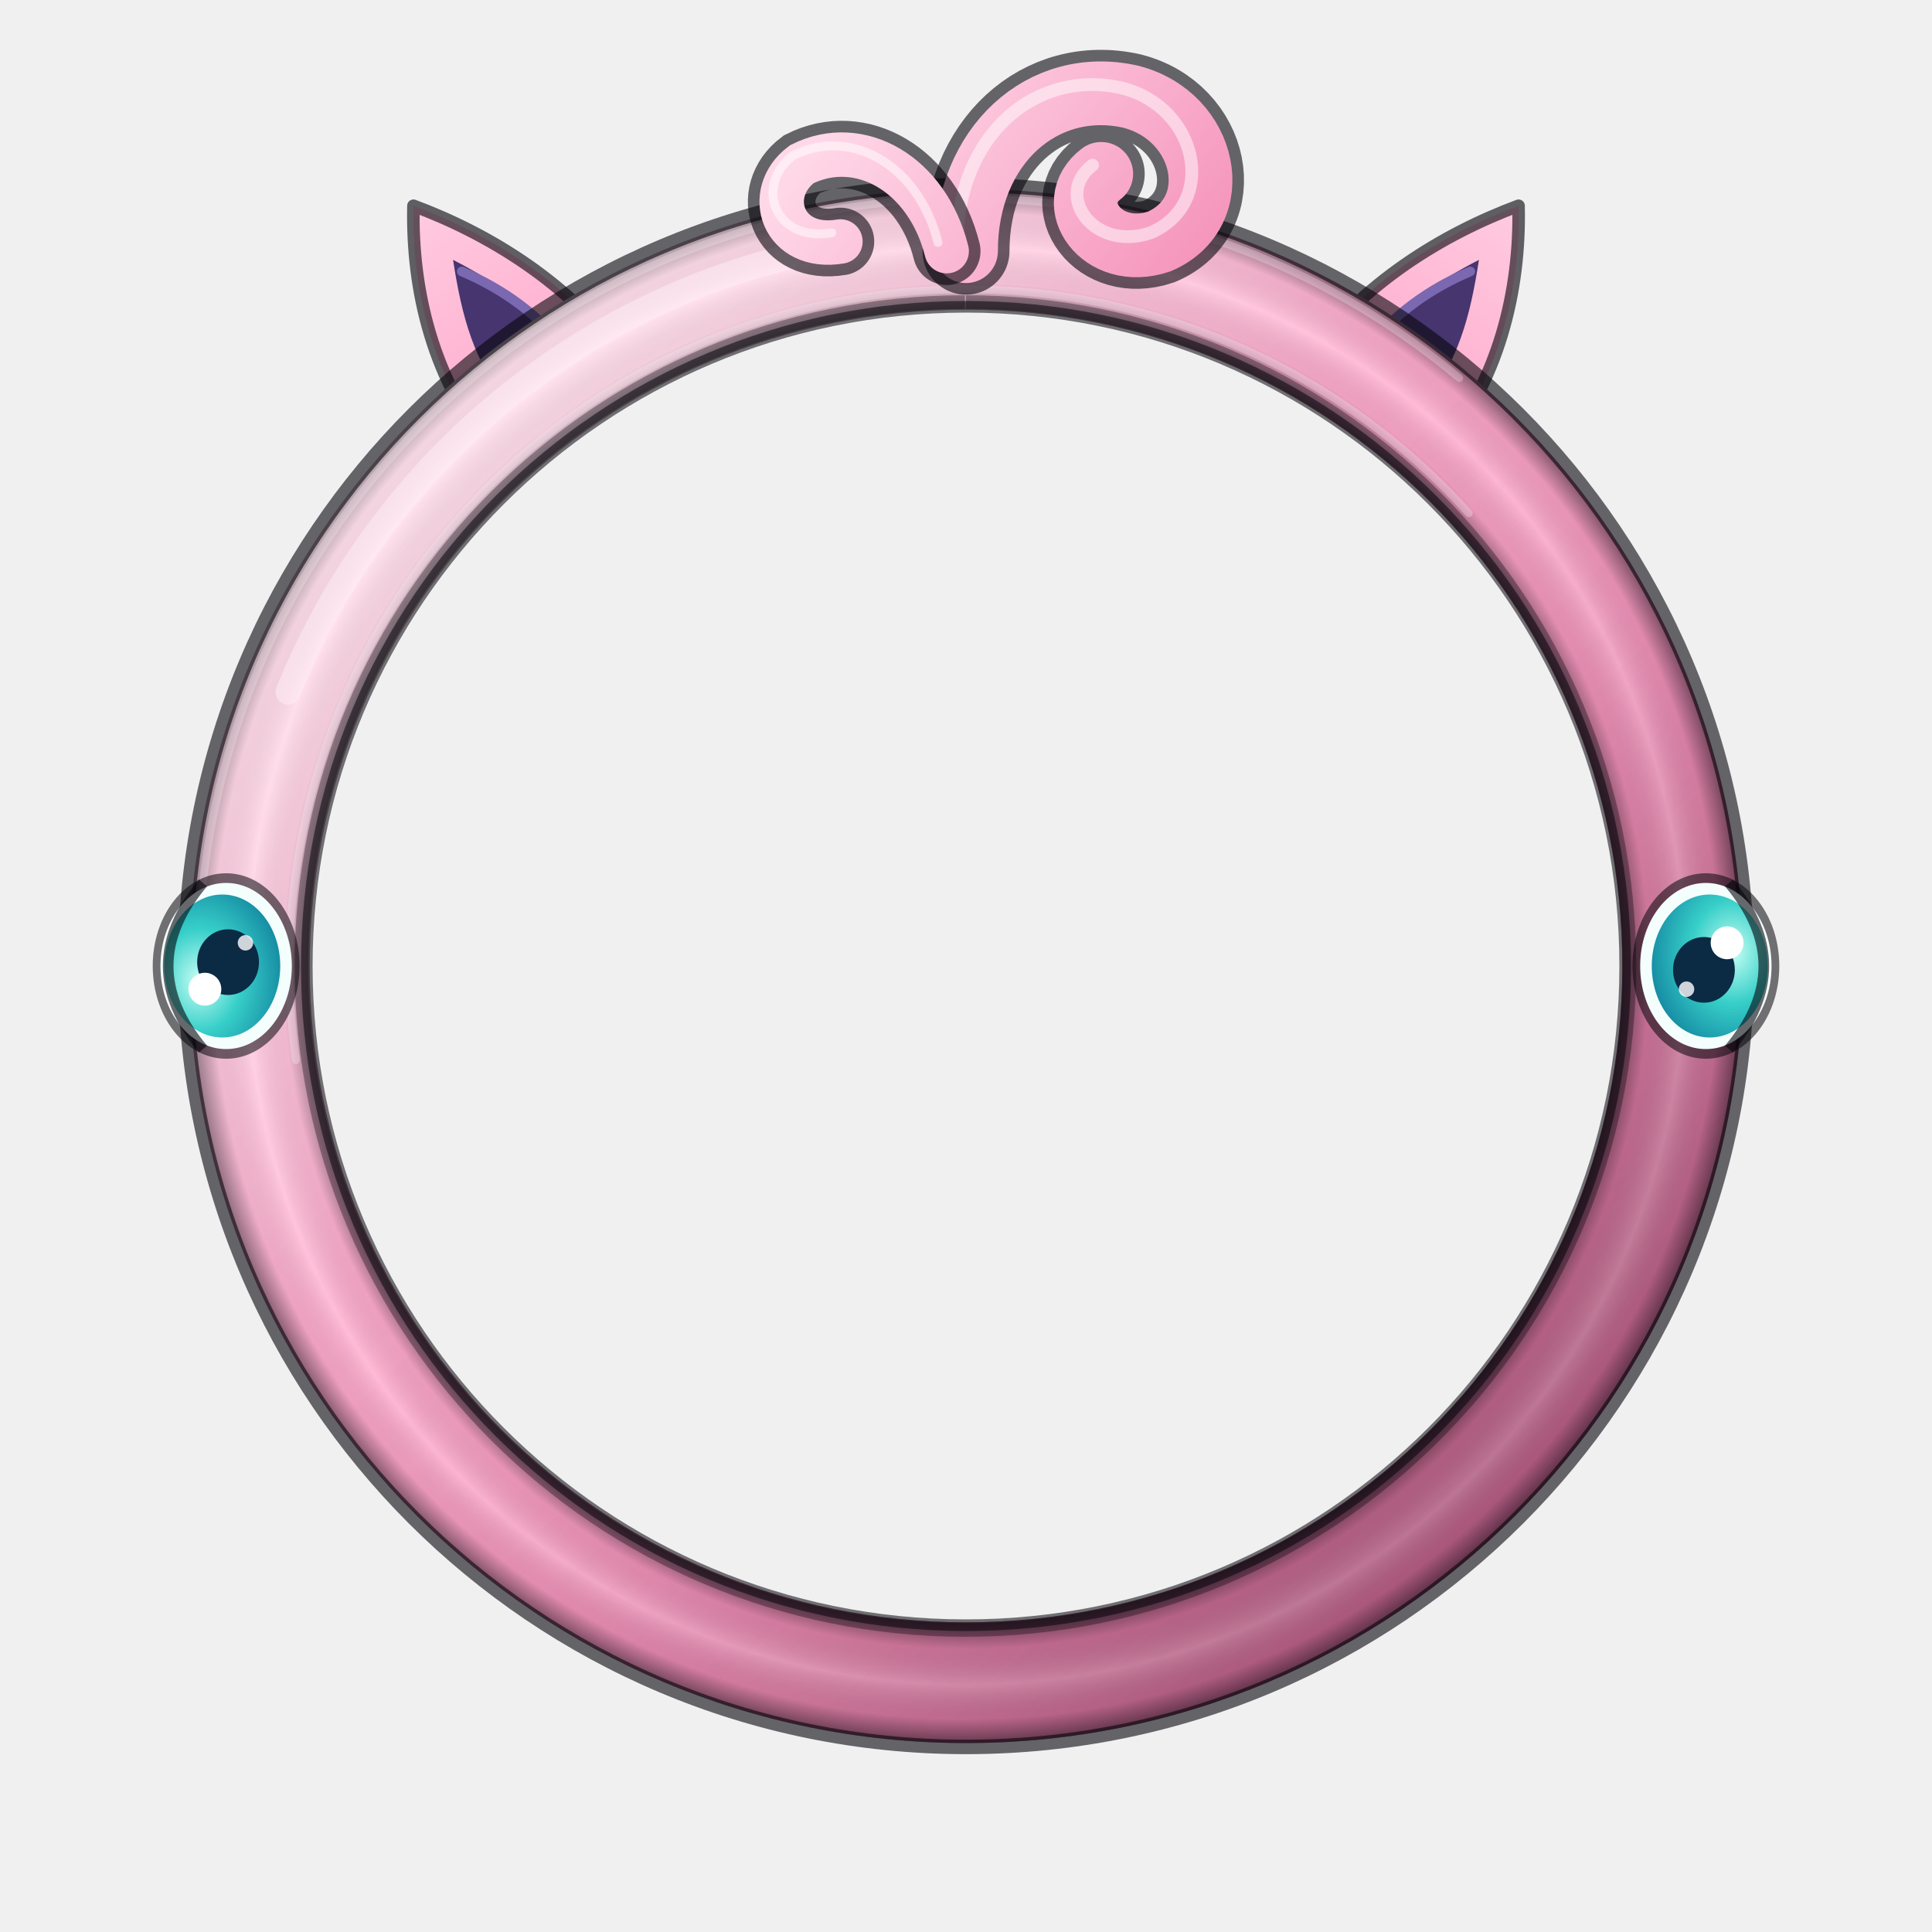
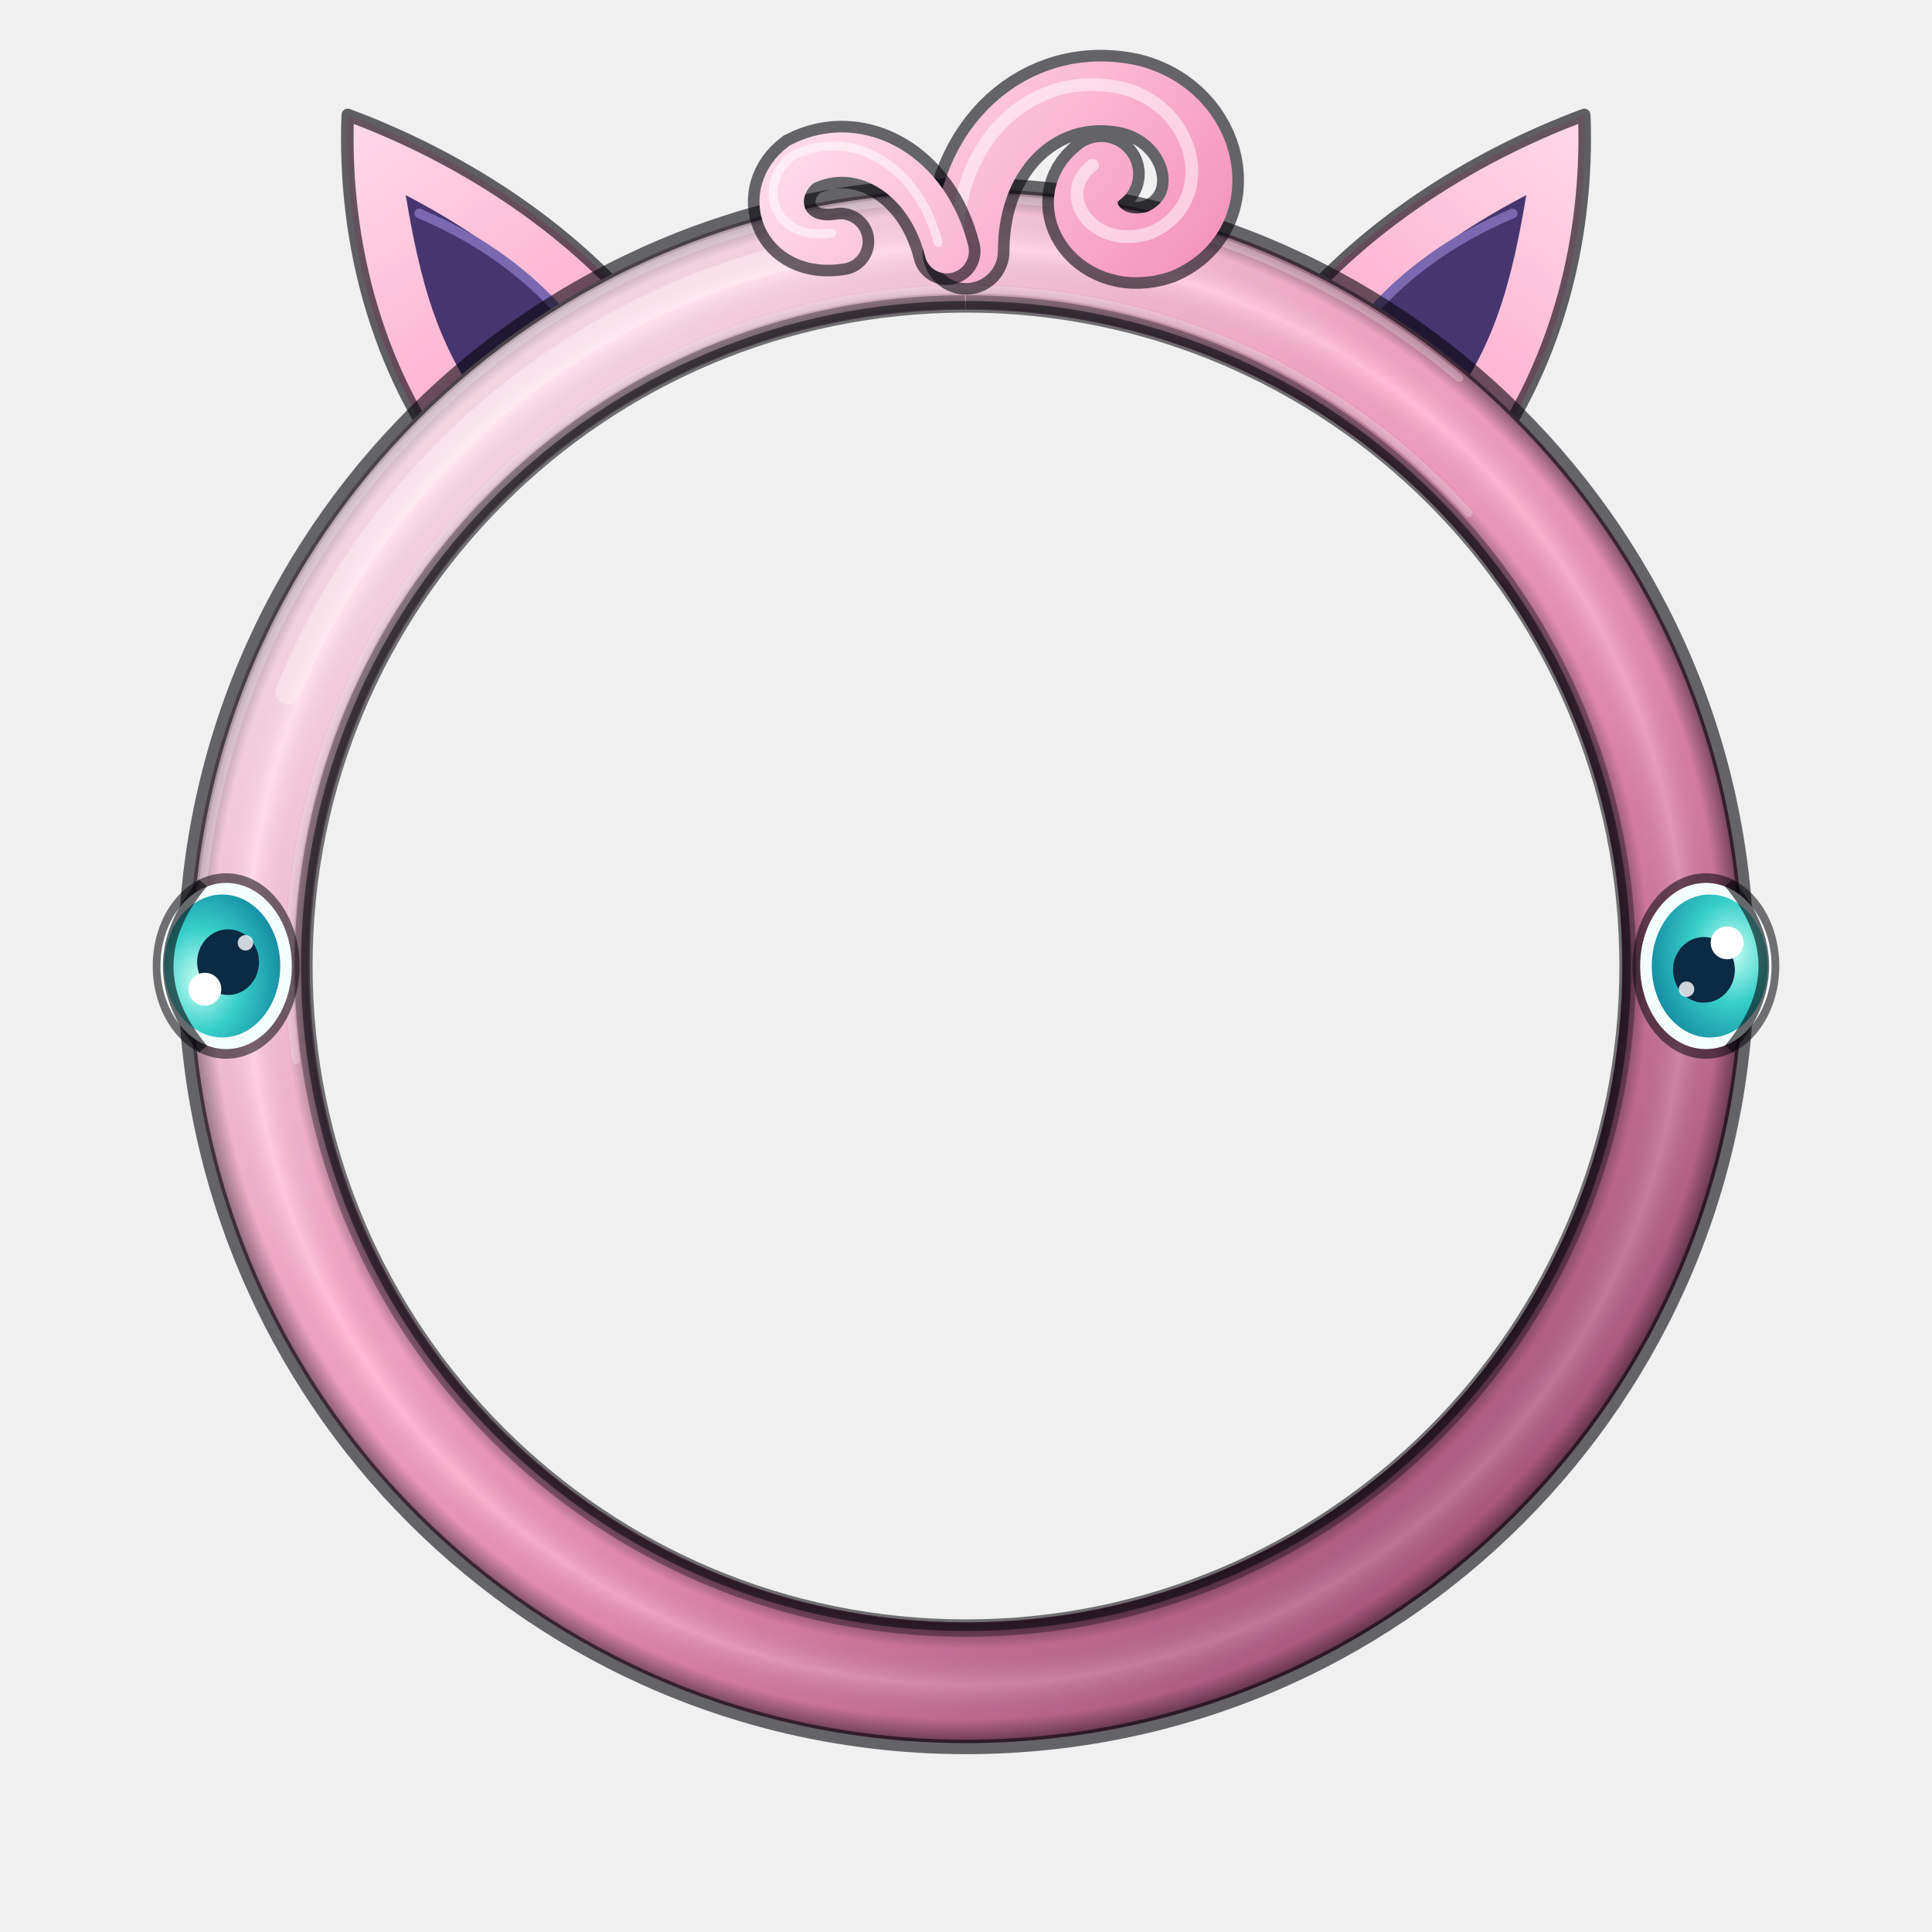
<svg xmlns="http://www.w3.org/2000/svg" viewBox="0 0 200 200" width="200" height="200">
  <defs>
    <linearGradient id="jb" gradientUnits="userSpaceOnUse" x1="30" y1="22" x2="172" y2="178">
      <stop offset="0" stop-color="#ffe0ec" />
      <stop offset="0.45" stop-color="#ffa8cb" />
      <stop offset="1" stop-color="#e46a9d" />
    </linearGradient>
    <radialGradient id="ts" gradientUnits="userSpaceOnUse" cx="100" cy="100" r="80.444">
      <stop offset="0.845" stop-color="#07060c" stop-opacity="0.5" />
      <stop offset="0.879" stop-color="#07060c" stop-opacity="0.07" />
      <stop offset="0.925" stop-color="#fff" stop-opacity="0.2" />
      <stop offset="0.969" stop-color="#07060c" stop-opacity="0.07" />
      <stop offset="1" stop-color="#07060c" stop-opacity="0.5" />
    </radialGradient>
    <linearGradient id="tl" gradientUnits="userSpaceOnUse" x1="30" y1="22" x2="172" y2="178">
      <stop offset="0" stop-color="#fff" stop-opacity="0.45" />
      <stop offset="0.4" stop-color="#fff" stop-opacity="0" />
      <stop offset="0.62" stop-color="#07060c" stop-opacity="0.04" />
      <stop offset="1" stop-color="#07060c" stop-opacity="0.34" />
    </linearGradient>
    <linearGradient id="je" gradientUnits="userSpaceOnUse" x1="141.145" y1="43.369" x2="162.305" y2="14.244">
      <stop offset="0" stop-color="#ffa8cb" />
      <stop offset="1" stop-color="#ffd6e6" />
    </linearGradient>
    <linearGradient id="je2" gradientUnits="userSpaceOnUse" x1="58.855" y1="43.369" x2="37.695" y2="14.244">
      <stop offset="0" stop-color="#ffa8cb" />
      <stop offset="1" stop-color="#ffd6e6" />
    </linearGradient>
    <linearGradient id="jc" gradientUnits="userSpaceOnUse" x1="90" y1="8" x2="130" y2="40">
      <stop offset="0" stop-color="#ffd8e8" />
      <stop offset="1" stop-color="#f27fae" />
    </linearGradient>
    <radialGradient id="jy" cx="0.4" cy="0.3" r="0.8">
      <stop offset="0" stop-color="#c6fff4" />
      <stop offset="0.45" stop-color="#37cfc9" />
      <stop offset="1" stop-color="#0f7f9c" />
    </radialGradient>
  </defs>
-   <path d="M64.8 37.3C59 29.3 50.6 24.2 42.8 21.3C42.6 30 44.8 39.6 51.3 47.1Z" fill="url(#je2)" stroke="#07060c" stroke-opacity="0.62" stroke-width="1.3" stroke-linejoin="round" />
-   <path d="M59.6 37.3C56.1 32.4 51.4 29.2 46.9 26.9C47.8 32.7 49 37.5 52.9 42.2Z" fill="#46356f" />
-   <path d="M59 36.8C55.9 32.5 51.8 29.8 47.8 28.1" fill="none" stroke="#7a68b0" stroke-width="1" stroke-linecap="round" />
-   <path d="M135.2 37.3C141 29.3 149.4 24.2 157.2 21.3C157.4 30 155.2 39.6 148.7 47.1Z" fill="url(#je)" stroke="#07060c" stroke-opacity="0.62" stroke-width="1.3" stroke-linejoin="round" />
-   <path d="M140.4 37.3C143.9 32.4 148.6 29.2 153.1 26.9C152.2 32.7 151 37.5 147.1 42.2Z" fill="#46356f" />
-   <path d="M141 36.8C144.1 32.5 148.2 29.8 152.2 28.1" fill="none" stroke="#7a68b0" stroke-width="1" stroke-linecap="round" />
+   <path d="M69.2 36.1C60.4 24 47.6 16.2 36 11.9C35.5 25 39 39.5 48.7 50.9Z" fill="url(#je2)" stroke="#07060c" stroke-opacity="0.62" stroke-width="1.3" stroke-linejoin="round" />
+   <path d="M61.4 36.1C56 28.6 48.9 23.8 42 20.2C43.5 29.1 45.3 36.4 51.1 43.5Z" fill="#46356f" />
+   <path d="M60.4 35.3C55.7 28.8 49.6 24.7 43.4 22.1" fill="none" stroke="#7a68b0" stroke-width="1" stroke-linecap="round" />
+   <path d="M130.8 36.1C139.6 24 152.4 16.2 164 11.9C164.5 25 161 39.5 151.3 50.9Z" fill="url(#je)" stroke="#07060c" stroke-opacity="0.62" stroke-width="1.3" stroke-linejoin="round" />
+   <path d="M138.6 36.1C144 28.6 151.1 23.8 158 20.2C156.5 29.1 154.7 36.4 148.9 43.5Z" fill="#46356f" />
+   <path d="M139.6 35.3C144.3 28.8 150.4 24.7 156.6 22.1" fill="none" stroke="#7a68b0" stroke-width="1" stroke-linecap="round" />
  <path d="M19.56 100A80.44 80.44 0 1 1 180.44 100A80.44 80.44 0 1 1 19.56 100ZM32.06 100A67.94 67.94 0 1 0 167.94 100A67.94 67.94 0 1 0 32.06 100Z" fill="url(#jb)" />
  <path d="M19.56 100A80.44 80.44 0 1 1 180.44 100A80.44 80.44 0 1 1 19.56 100ZM32.06 100A67.94 67.94 0 1 0 167.94 100A67.94 67.94 0 1 0 32.06 100Z" fill="url(#ts)" />
  <path d="M19.56 100A80.44 80.44 0 1 1 180.44 100A80.44 80.44 0 1 1 19.56 100ZM32.06 100A67.94 67.94 0 1 0 167.94 100A67.94 67.94 0 1 0 32.06 100Z" fill="url(#tl)" />
  <path d="M100 31.26A68.74 68.74 0 1 1 99.88 31.26" fill="none" stroke="#07060c" stroke-opacity=".34" stroke-width="1.4" />
  <path d="M30.64 109.75A70.04 70.04 0 0 1 152.05 53.13" fill="none" stroke="#fff0f6" stroke-opacity=".3" stroke-width=".8" stroke-linecap="round" />
  <path d="M20.6 102.77A79.44 79.44 0 0 1 151.07 39.14" fill="none" stroke="#fff0f6" stroke-opacity=".28" stroke-width=".8" stroke-linecap="round" />
  <path d="M29.82 71.64A75.69 75.69 0 0 1 81.69 26.55" fill="none" stroke="#fff0f6" stroke-opacity="0.5" stroke-width="2.6" stroke-linecap="round" />
  <circle cx="100" cy="100" r="80.84" fill="none" stroke="#07060c" stroke-opacity="0.6" stroke-width="1.5" />
  <circle cx="100" cy="100" r="68.24" fill="none" stroke="#07060c" stroke-opacity="0.55" stroke-width="1.2" />
  <path d="M100 26C100 15 108 8 117 10C125 12 127 22 120 25C114 27 110 21 114 18" fill="none" stroke="#07060c" stroke-opacity=".6" stroke-width="9" stroke-linecap="round" />
  <path d="M100 26C100 15 108 8 117 10C125 12 127 22 120 25C114 27 110 21 114 18" fill="none" stroke="url(#jc)" stroke-width="6.6" stroke-linecap="round" />
  <path d="M100 26C100 15 108 8 117 10C125 12 127 22 120 25C114 27 110 21 114 18" fill="none" stroke="#fff" stroke-opacity=".5" stroke-width="1.32" stroke-linecap="round" transform="translate(-.9 -.9)" />
  <path d="M98 26C96 18 89 14 83 17C79 20 81 26 87 25" fill="none" stroke="#07060c" stroke-opacity=".6" stroke-width="7" stroke-linecap="round" />
  <path d="M98 26C96 18 89 14 83 17C79 20 81 26 87 25" fill="none" stroke="url(#jc)" stroke-width="4.6" stroke-linecap="round" />
  <path d="M98 26C96 18 89 14 83 17C79 20 81 26 87 25" fill="none" stroke="#fff" stroke-opacity=".5" stroke-width="0.92" stroke-linecap="round" transform="translate(-.9 -.9)" />
  <g transform="translate(176.59 100) rotate(90)">
    <ellipse rx="9.6" ry="7.6" fill="#07060c" fill-opacity=".55" />
    <ellipse rx="8.6" ry="6.8" fill="#f4fffd" />
    <ellipse cx="0" cy="-0.4" rx="7.4" ry="6" fill="url(#jy)" />
    <ellipse cx="0.4" cy="0.2" rx="3.4" ry="3.2" fill="#0b2a44" />
    <circle cx="-2.4" cy="-2.2" r="1.7" fill="#fff" />
    <circle cx="2.4" cy="2" r=".8" fill="#fff" fill-opacity=".8" />
    <path d="M-8.6 -2.4Q0 -9.6 8.6 -2.4" fill="none" stroke="#07060c" stroke-opacity=".6" stroke-width="1.1" />
  </g>
  <g transform="translate(23.41 100) rotate(270)">
    <ellipse rx="9.6" ry="7.6" fill="#07060c" fill-opacity=".55" />
    <ellipse rx="8.6" ry="6.8" fill="#f4fffd" />
    <ellipse cx="0" cy="-0.4" rx="7.4" ry="6" fill="url(#jy)" />
    <ellipse cx="0.4" cy="0.2" rx="3.4" ry="3.2" fill="#0b2a44" />
    <circle cx="-2.4" cy="-2.2" r="1.7" fill="#fff" />
    <circle cx="2.4" cy="2" r=".8" fill="#fff" fill-opacity=".8" />
    <path d="M-8.6 -2.4Q0 -9.6 8.6 -2.4" fill="none" stroke="#07060c" stroke-opacity=".6" stroke-width="1.1" />
  </g>
</svg>
